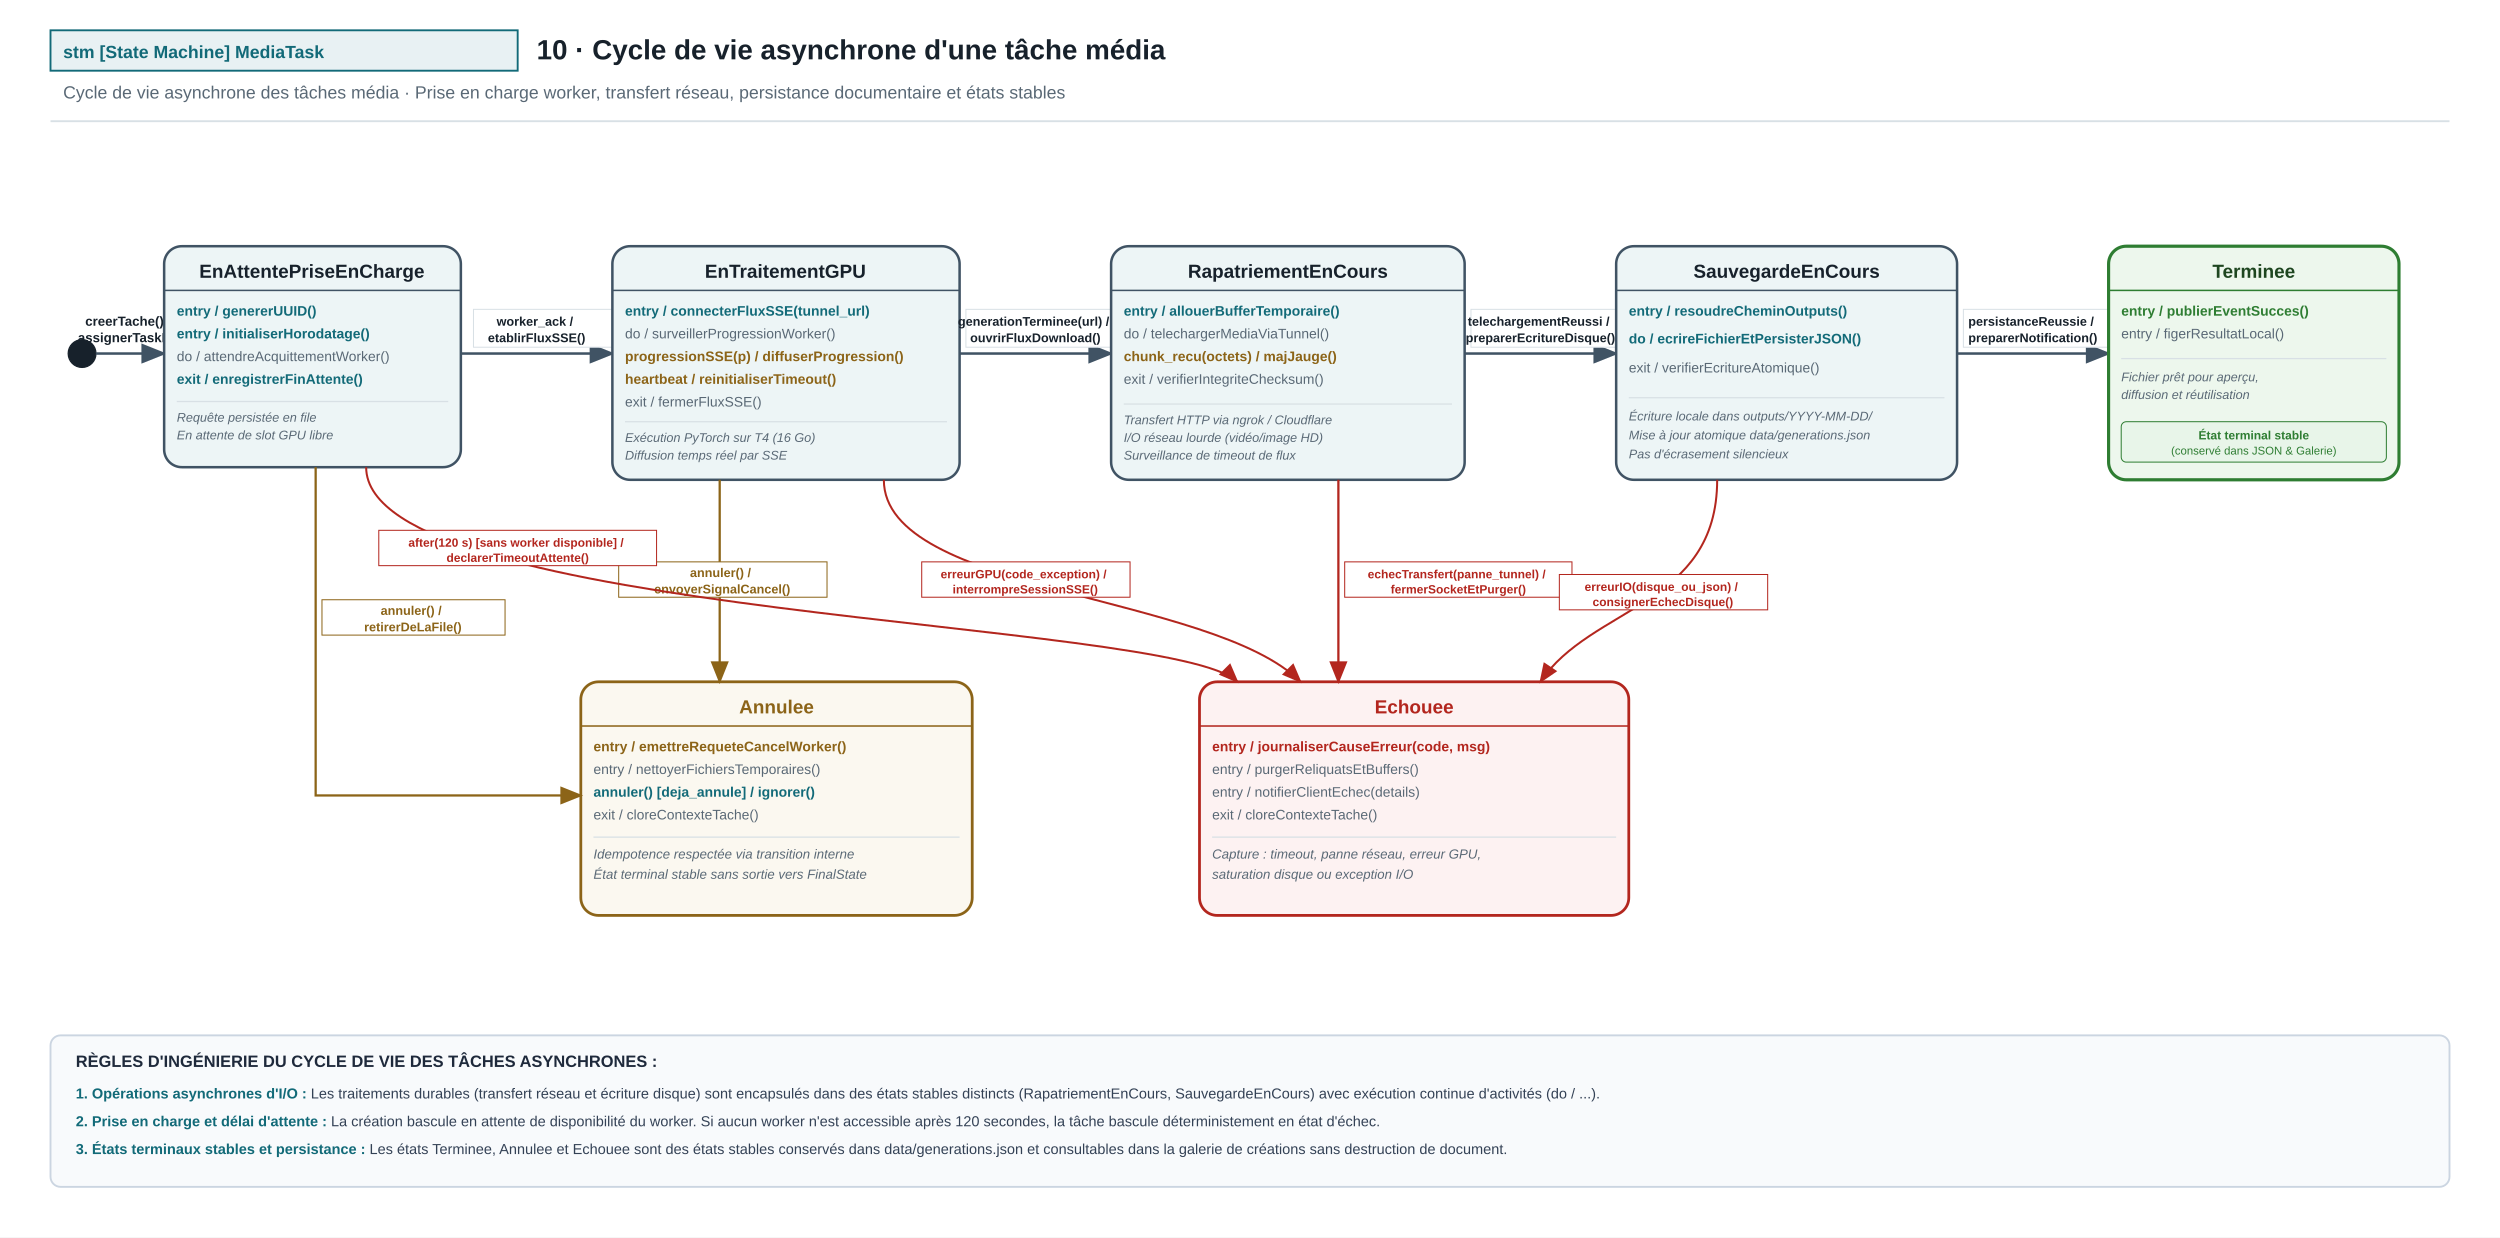
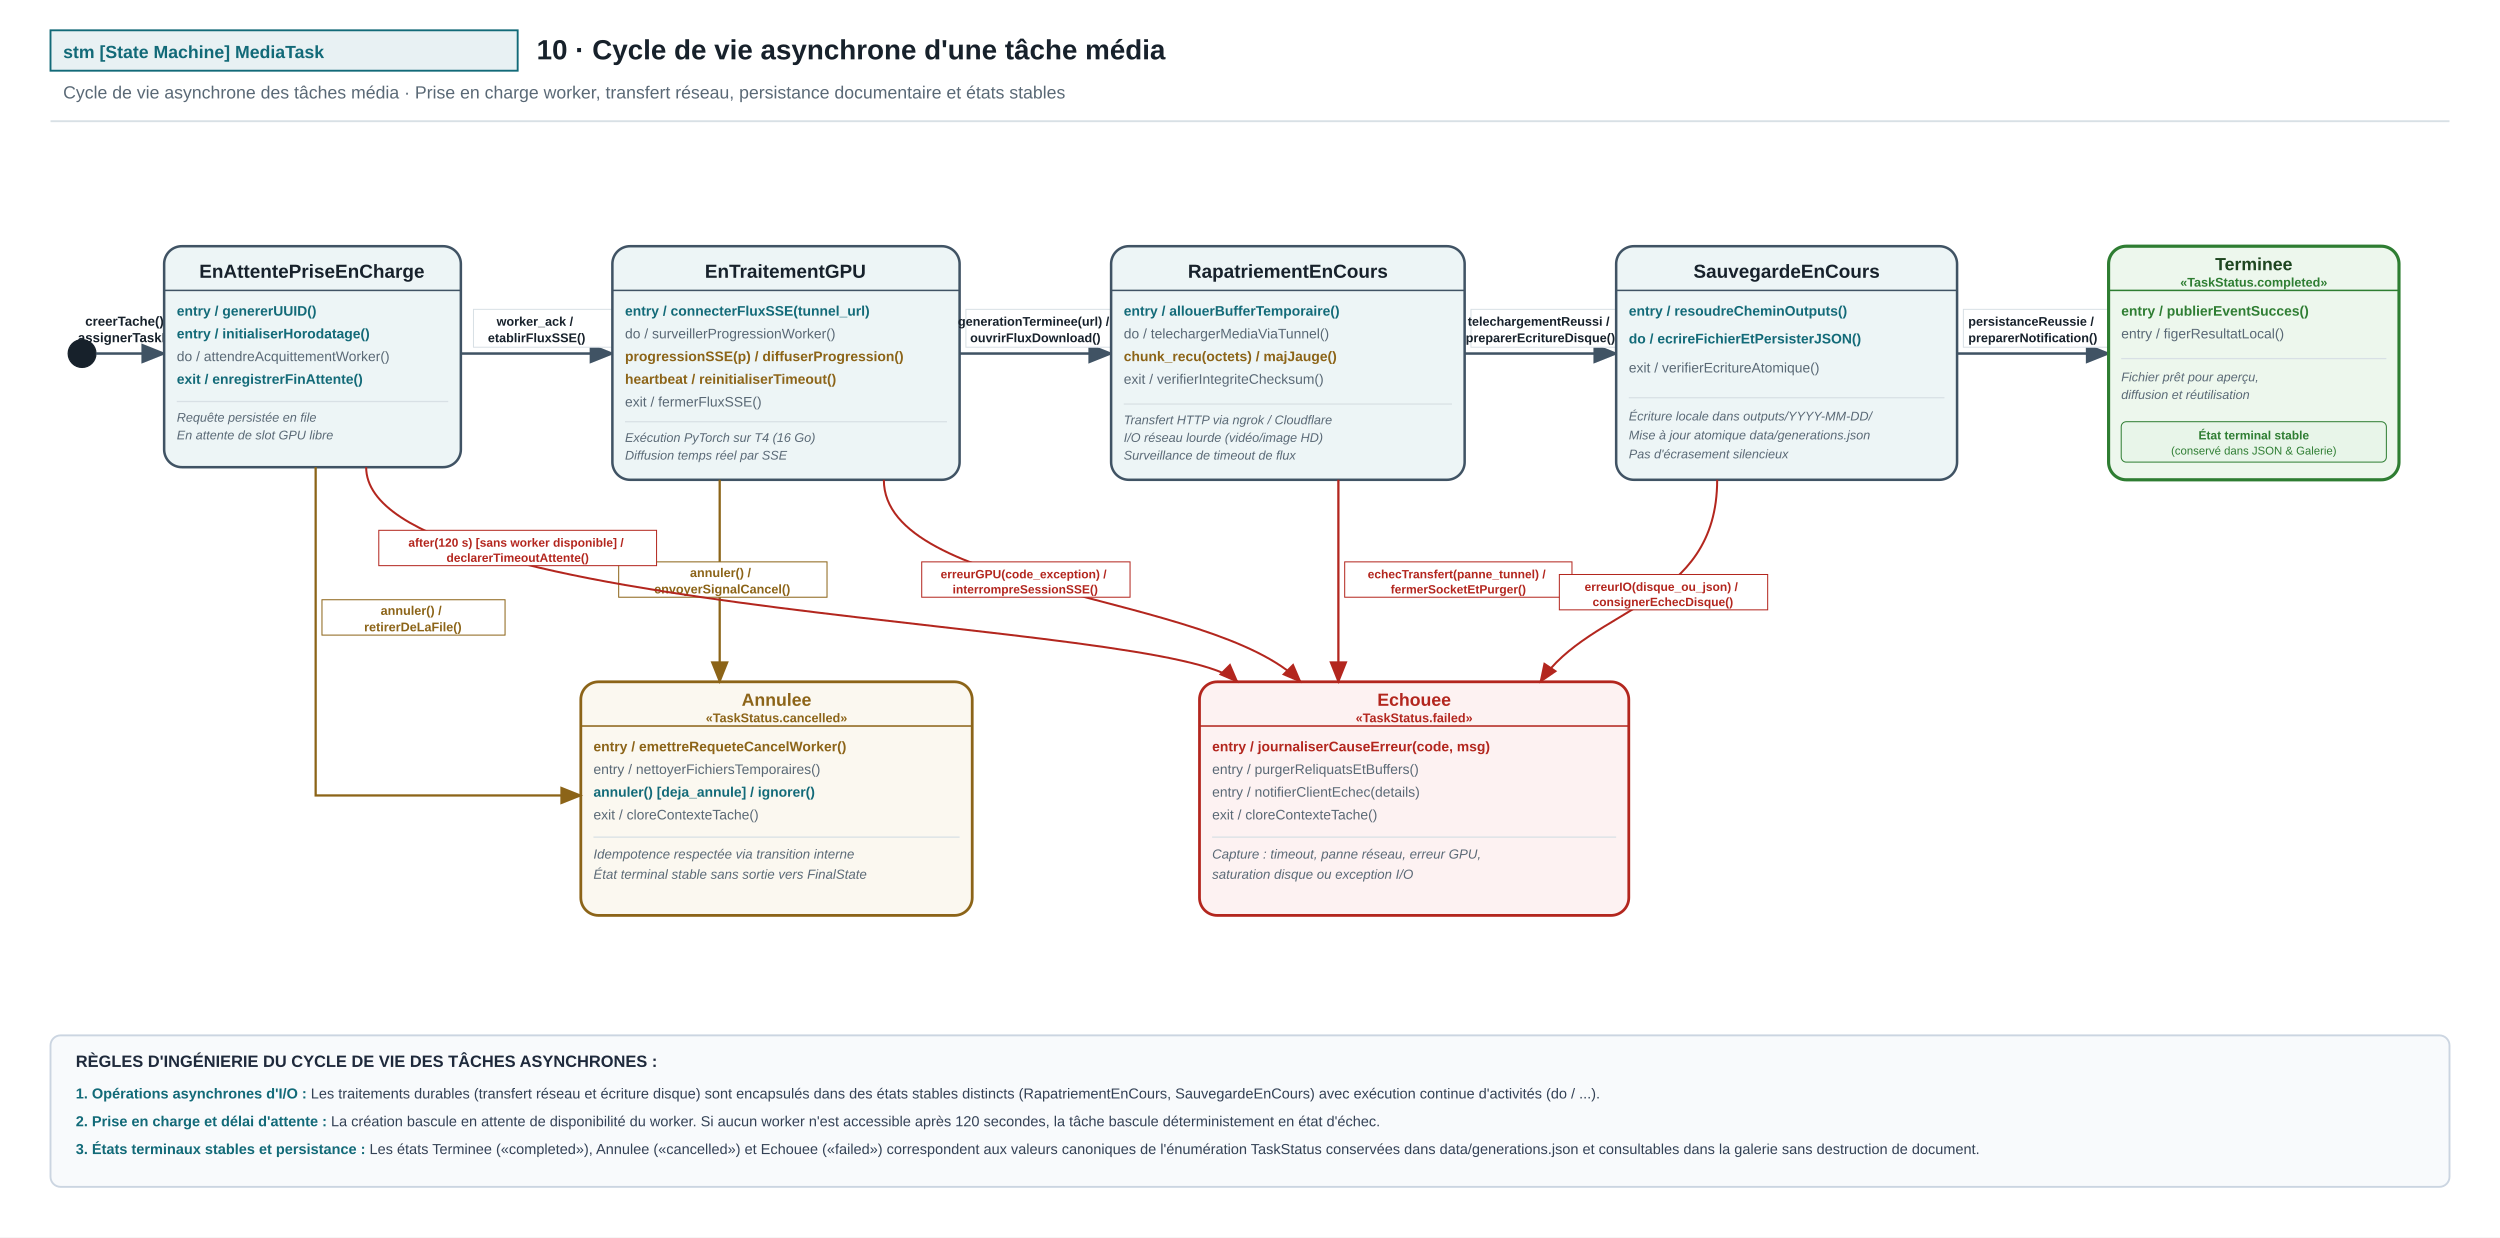
<svg xmlns="http://www.w3.org/2000/svg" width="1980" height="980" viewBox="0 0 1980 980">
  <defs>
    <marker id="arrow" markerWidth="10" markerHeight="8" refX="9" refY="4" orient="auto">
      <path d="M0 0 L10 4 L0 8 Z" fill="#405364" />
    </marker>
    <marker id="arrowRed" markerWidth="10" markerHeight="8" refX="9" refY="4" orient="auto">
      <path d="M0 0 L10 4 L0 8 Z" fill="#B3261E" />
    </marker>
    <marker id="arrowAmber" markerWidth="10" markerHeight="8" refX="9" refY="4" orient="auto">
      <path d="M0 0 L10 4 L0 8 Z" fill="#8C6418" />
    </marker>
    <marker id="openArrow" markerWidth="10" markerHeight="8" refX="9" refY="4" orient="auto">
      <path d="M1 0.8 L9 4 L1 7.2" fill="none" stroke="#405364" stroke-width="1.5" />
    </marker>
  </defs>
  <rect x="0" y="0" width="100%" height="100%" fill="#FFFFFF" />
  <rect x="40" y="24" width="370" height="32" rx="0" fill="#E8F1F3" stroke="#126A78" stroke-width="1.5" />
  <text x="50" y="46" font-family="Arial, sans-serif" font-size="14" font-weight="700" fill="#126A78">stm [State Machine] MediaTask</text>
  <text x="425" y="47" font-family="Arial, sans-serif" font-size="22" font-weight="700" fill="#17212B">10 · Cycle de vie asynchrone d'une tâche média</text>
  <text x="50" y="78" font-family="Arial, sans-serif" font-size="14" fill="#596875">Cycle de vie asynchrone des tâches média · Prise en charge worker, transfert réseau, persistance documentaire et états stables</text>
  <line x1="40" y1="96" x2="1940" y2="96" stroke="#D8E0E5" stroke-width="1.5" />
  <circle cx="65" cy="280" r="11" fill="#17212B" stroke="#17212B" stroke-width="1" />
  <path d="M76 280 L130 280" fill="none" stroke="#405364" stroke-width="2" marker-end="url(#arrow)" />
  <rect x="70" y="240" width="100" height="30" fill="#FFFFFF" stroke="#FFFFFF" stroke-width="0" />
  <text x="103" y="258" text-anchor="middle" font-family="Arial, sans-serif" font-size="10.5" font-weight="600" fill="#17212B">
    <tspan x="103" dy="0">creerTache() /</tspan>
    <tspan x="103" dy="13">assignerTaskId()</tspan>
  </text>
  <rect x="130" y="195" width="235" height="175" rx="14" fill="#EDF5F6" stroke="#405364" stroke-width="2" />
  <text x="247" y="220" text-anchor="middle" font-family="Arial, sans-serif" font-size="15" font-weight="700" fill="#17212B">EnAttentePriseEnCharge</text>
  <line x1="130" y1="230" x2="365" y2="230" stroke="#405364" stroke-width="1.2" />
  <text x="140" y="250" text-anchor="start" font-family="Arial, sans-serif" font-size="11" font-weight="600" fill="#126A78">entry / genererUUID()</text>
  <text x="140" y="268" text-anchor="start" font-family="Arial, sans-serif" font-size="11" font-weight="600" fill="#126A78">entry / initialiserHorodatage()</text>
  <text x="140" y="286" text-anchor="start" font-family="Arial, sans-serif" font-size="11" fill="#596875">do / attendreAcquittementWorker()</text>
  <text x="140" y="304" text-anchor="start" font-family="Arial, sans-serif" font-size="11" font-weight="600" fill="#126A78">exit / enregistrerFinAttente()</text>
  <line x1="140" y1="318" x2="355" y2="318" stroke="#D8E0E5" stroke-width="1" />
  <text x="140" y="334" text-anchor="start" font-family="Arial, sans-serif" font-size="10" font-style="italic" fill="#596875">Requête persistée en file</text>
  <text x="140" y="348" text-anchor="start" font-family="Arial, sans-serif" font-size="10" font-style="italic" fill="#596875">En attente de slot GPU libre</text>
  <path d="M365 280 L485 280" fill="none" stroke="#405364" stroke-width="2" marker-end="url(#arrow)" />
  <rect x="375" y="245" width="110" height="30" fill="#FFFFFF" stroke="#D8E0E5" stroke-width="0.8" />
  <text x="425" y="258" text-anchor="middle" font-family="Arial, sans-serif" font-size="10" font-weight="600" fill="#17212B">
    <tspan x="425" dy="0">worker_ack /</tspan>
    <tspan x="425" dy="13">etablirFluxSSE()</tspan>
  </text>
  <rect x="485" y="195" width="275" height="185" rx="14" fill="#EDF5F6" stroke="#405364" stroke-width="2" />
  <text x="622" y="220" text-anchor="middle" font-family="Arial, sans-serif" font-size="15" font-weight="700" fill="#17212B">EnTraitementGPU</text>
  <line x1="485" y1="230" x2="760" y2="230" stroke="#405364" stroke-width="1.2" />
  <text x="495" y="250" text-anchor="start" font-family="Arial, sans-serif" font-size="11" font-weight="600" fill="#126A78">entry / connecterFluxSSE(tunnel_url)</text>
  <text x="495" y="268" text-anchor="start" font-family="Arial, sans-serif" font-size="11" fill="#596875">do / surveillerProgressionWorker()</text>
  <text x="495" y="286" text-anchor="start" font-family="Arial, sans-serif" font-size="11" font-weight="600" fill="#8C6418">progressionSSE(p) / diffuserProgression()</text>
  <text x="495" y="304" text-anchor="start" font-family="Arial, sans-serif" font-size="11" font-weight="600" fill="#8C6418">heartbeat / reinitialiserTimeout()</text>
  <text x="495" y="322" text-anchor="start" font-family="Arial, sans-serif" font-size="11" fill="#596875">exit / fermerFluxSSE()</text>
  <line x1="495" y1="334" x2="750" y2="334" stroke="#D8E0E5" stroke-width="1" />
  <text x="495" y="350" text-anchor="start" font-family="Arial, sans-serif" font-size="10" font-style="italic" fill="#596875">Exécution PyTorch sur T4 (16 Go)</text>
  <text x="495" y="364" text-anchor="start" font-family="Arial, sans-serif" font-size="10" font-style="italic" fill="#596875">Diffusion temps réel par SSE</text>
  <path d="M760 280 L880 280" fill="none" stroke="#405364" stroke-width="2" marker-end="url(#arrow)" />
  <rect x="765" y="245" width="130" height="30" fill="#FFFFFF" stroke="#D8E0E5" stroke-width="0.8" />
  <text x="820" y="258" text-anchor="middle" font-family="Arial, sans-serif" font-size="10" font-weight="600" fill="#17212B">
    <tspan x="820" dy="0">generationTerminee(url) /</tspan>
    <tspan x="820" dy="13">ouvrirFluxDownload()</tspan>
  </text>
  <rect x="880" y="195" width="280" height="185" rx="14" fill="#EDF5F6" stroke="#405364" stroke-width="2" />
  <text x="1020" y="220" text-anchor="middle" font-family="Arial, sans-serif" font-size="15" font-weight="700" fill="#17212B">RapatriementEnCours</text>
  <line x1="880" y1="230" x2="1160" y2="230" stroke="#405364" stroke-width="1.2" />
  <text x="890" y="250" text-anchor="start" font-family="Arial, sans-serif" font-size="11" font-weight="600" fill="#126A78">entry / allouerBufferTemporaire()</text>
  <text x="890" y="268" text-anchor="start" font-family="Arial, sans-serif" font-size="11" fill="#596875">do / telechargerMediaViaTunnel()</text>
  <text x="890" y="286" text-anchor="start" font-family="Arial, sans-serif" font-size="11" font-weight="600" fill="#8C6418">chunk_recu(octets) / majJauge()</text>
  <text x="890" y="304" text-anchor="start" font-family="Arial, sans-serif" font-size="11" fill="#596875">exit / verifierIntegriteChecksum()</text>
  <line x1="890" y1="320" x2="1150" y2="320" stroke="#D8E0E5" stroke-width="1" />
  <text x="890" y="336" text-anchor="start" font-family="Arial, sans-serif" font-size="10" font-style="italic" fill="#596875">Transfert HTTP via ngrok / Cloudflare</text>
  <text x="890" y="350" text-anchor="start" font-family="Arial, sans-serif" font-size="10" font-style="italic" fill="#596875">I/O réseau lourde (vidéo/image HD)</text>
  <text x="890" y="364" text-anchor="start" font-family="Arial, sans-serif" font-size="10" font-style="italic" fill="#596875">Surveillance de timeout de flux</text>
  <path d="M1160 280 L1280 280" fill="none" stroke="#405364" stroke-width="2" marker-end="url(#arrow)" />
  <rect x="1165" y="245" width="130" height="30" fill="#FFFFFF" stroke="#D8E0E5" stroke-width="0.8" />
  <text x="1220" y="258" text-anchor="middle" font-family="Arial, sans-serif" font-size="10" font-weight="600" fill="#17212B">
    <tspan x="1220" dy="0">telechargementReussi /</tspan>
    <tspan x="1220" dy="13">preparerEcritureDisque()</tspan>
  </text>
  <rect x="1280" y="195" width="270" height="185" rx="14" fill="#EDF5F6" stroke="#405364" stroke-width="2" />
  <text x="1415" y="220" text-anchor="middle" font-family="Arial, sans-serif" font-size="15" font-weight="700" fill="#17212B">SauvegardeEnCours</text>
  <line x1="1280" y1="230" x2="1550" y2="230" stroke="#405364" stroke-width="1.2" />
  <text x="1290" y="250" text-anchor="start" font-family="Arial, sans-serif" font-size="11" font-weight="600" fill="#126A78">entry / resoudreCheminOutputs()</text>
  <text x="1290" y="272" text-anchor="start" font-family="Arial, sans-serif" font-size="11" font-weight="600" fill="#126A78">do / ecrireFichierEtPersisterJSON()</text>
  <text x="1290" y="295" text-anchor="start" font-family="Arial, sans-serif" font-size="11" fill="#596875">exit / verifierEcritureAtomique()</text>
  <line x1="1290" y1="315" x2="1540" y2="315" stroke="#D8E0E5" stroke-width="1" />
  <text x="1290" y="333" text-anchor="start" font-family="Arial, sans-serif" font-size="10" font-style="italic" fill="#596875">Écriture locale dans outputs/YYYY-MM-DD/</text>
  <text x="1290" y="348" text-anchor="start" font-family="Arial, sans-serif" font-size="10" font-style="italic" fill="#596875">Mise à jour atomique data/generations.json</text>
  <text x="1290" y="363" text-anchor="start" font-family="Arial, sans-serif" font-size="10" font-style="italic" fill="#596875">Pas d'écrasement silencieux</text>
  <path d="M1550 280 L1670 280" fill="none" stroke="#405364" stroke-width="2" marker-end="url(#arrow)" />
  <rect x="1555" y="245" width="125" height="30" fill="#FFFFFF" stroke="#D8E0E5" stroke-width="0.8" />
  <text x="1610" y="258" text-anchor="middle" font-family="Arial, sans-serif" font-size="10" font-weight="600" fill="#17212B">
    <tspan x="1610" dy="0">persistanceReussie /</tspan>
    <tspan x="1610" dy="13">preparerNotification()</tspan>
  </text>
  <rect x="1670" y="195" width="230" height="185" rx="14" fill="#EDF7ED" stroke="#2E7D32" stroke-width="2.5" />
-   <text x="1785" y="220" text-anchor="middle" font-family="Arial, sans-serif" font-size="15" font-weight="700" fill="#1E4620">Terminee</text>
+   <text x="1785" y="214" text-anchor="middle" font-family="Arial, sans-serif" font-size="14" font-weight="700" fill="#1E4620">Terminee</text>
+   <text x="1785" y="227" text-anchor="middle" font-family="Arial, sans-serif" font-size="10" font-weight="600" fill="#2E7D32">«TaskStatus.completed»</text>
  <line x1="1670" y1="230" x2="1900" y2="230" stroke="#2E7D32" stroke-width="1.2" />
  <text x="1680" y="250" text-anchor="start" font-family="Arial, sans-serif" font-size="11" font-weight="600" fill="#2E7D32">entry / publierEventSucces()</text>
  <text x="1680" y="268" text-anchor="start" font-family="Arial, sans-serif" font-size="11" fill="#596875">entry / figerResultatLocal()</text>
  <line x1="1680" y1="284" x2="1890" y2="284" stroke="#D8E0E5" stroke-width="1" />
  <text x="1680" y="302" text-anchor="start" font-family="Arial, sans-serif" font-size="10" font-style="italic" fill="#596875">Fichier prêt pour aperçu,</text>
  <text x="1680" y="316" text-anchor="start" font-family="Arial, sans-serif" font-size="10" font-style="italic" fill="#596875">diffusion et réutilisation</text>
  <rect x="1680" y="334" width="210" height="32" rx="4" fill="#E8F5E9" stroke="#2E7D32" stroke-width="0.8" />
  <text x="1785" y="348" text-anchor="middle" font-family="Arial, sans-serif" font-size="9.5" font-weight="600" fill="#2E7D32">État terminal stable</text>
  <text x="1785" y="360" text-anchor="middle" font-family="Arial, sans-serif" font-size="9" fill="#2E7D32">(conservé dans JSON &amp; Galerie)</text>
  <rect x="460" y="540" width="310" height="185" rx="14" fill="#FBF8F0" stroke="#8C6418" stroke-width="2.2" />
-   <text x="615" y="565" text-anchor="middle" font-family="Arial, sans-serif" font-size="15" font-weight="700" fill="#8C6418">Annulee</text>
+   <text x="615" y="559" text-anchor="middle" font-family="Arial, sans-serif" font-size="14" font-weight="700" fill="#8C6418">Annulee</text>
+   <text x="615" y="572" text-anchor="middle" font-family="Arial, sans-serif" font-size="10" font-weight="600" fill="#8C6418">«TaskStatus.cancelled»</text>
  <line x1="460" y1="575" x2="770" y2="575" stroke="#8C6418" stroke-width="1.2" />
  <text x="470" y="595" text-anchor="start" font-family="Arial, sans-serif" font-size="11" font-weight="600" fill="#8C6418">entry / emettreRequeteCancelWorker()</text>
  <text x="470" y="613" text-anchor="start" font-family="Arial, sans-serif" font-size="11" fill="#596875">entry / nettoyerFichiersTemporaires()</text>
  <text x="470" y="631" text-anchor="start" font-family="Arial, sans-serif" font-size="11" font-weight="600" fill="#126A78">annuler() [deja_annule] / ignorer()</text>
  <text x="470" y="649" text-anchor="start" font-family="Arial, sans-serif" font-size="11" fill="#596875">exit / cloreContexteTache()</text>
  <line x1="470" y1="663" x2="760" y2="663" stroke="#D8E0E5" stroke-width="1" />
  <text x="470" y="680" text-anchor="start" font-family="Arial, sans-serif" font-size="10.5" font-style="italic" fill="#596875">Idempotence respectée via transition interne</text>
  <text x="470" y="696" text-anchor="start" font-family="Arial, sans-serif" font-size="10.5" font-style="italic" fill="#596875">État terminal stable sans sortie vers FinalState</text>
  <rect x="950" y="540" width="340" height="185" rx="14" fill="#FDF2F2" stroke="#B3261E" stroke-width="2.2" />
-   <text x="1120" y="565" text-anchor="middle" font-family="Arial, sans-serif" font-size="15" font-weight="700" fill="#B3261E">Echouee</text>
+   <text x="1120" y="559" text-anchor="middle" font-family="Arial, sans-serif" font-size="14" font-weight="700" fill="#B3261E">Echouee</text>
+   <text x="1120" y="572" text-anchor="middle" font-family="Arial, sans-serif" font-size="10" font-weight="600" fill="#B3261E">«TaskStatus.failed»</text>
  <line x1="950" y1="575" x2="1290" y2="575" stroke="#B3261E" stroke-width="1.2" />
  <text x="960" y="595" text-anchor="start" font-family="Arial, sans-serif" font-size="11" font-weight="600" fill="#B3261E">entry / journaliserCauseErreur(code, msg)</text>
  <text x="960" y="613" text-anchor="start" font-family="Arial, sans-serif" font-size="11" fill="#596875">entry / purgerReliquatsEtBuffers()</text>
  <text x="960" y="631" text-anchor="start" font-family="Arial, sans-serif" font-size="11" fill="#596875">entry / notifierClientEchec(details)</text>
  <text x="960" y="649" text-anchor="start" font-family="Arial, sans-serif" font-size="11" fill="#596875">exit / cloreContexteTache()</text>
  <line x1="960" y1="663" x2="1280" y2="663" stroke="#D8E0E5" stroke-width="1" />
  <text x="960" y="680" text-anchor="start" font-family="Arial, sans-serif" font-size="10.5" font-style="italic" fill="#596875">Capture : timeout, panne réseau, erreur GPU,</text>
  <text x="960" y="696" text-anchor="start" font-family="Arial, sans-serif" font-size="10.5" font-style="italic" fill="#596875">saturation disque ou exception I/O</text>
  <path d="M250 370 L250 630 L460 630" fill="none" stroke="#8C6418" stroke-width="1.8" marker-end="url(#arrowAmber)" />
  <rect x="255" y="475" width="145" height="28" fill="#FFFFFF" stroke="#8C6418" stroke-width="0.8" />
  <text x="327" y="487" text-anchor="middle" font-family="Arial, sans-serif" font-size="10" font-weight="600" fill="#8C6418">
    <tspan x="327" dy="0">annuler() /</tspan>
    <tspan x="327" dy="13">retirerDeLaFile()</tspan>
  </text>
  <path d="M570 380 L570 540" fill="none" stroke="#8C6418" stroke-width="1.8" marker-end="url(#arrowAmber)" />
  <rect x="490" y="445" width="165" height="28" fill="#FFFFFF" stroke="#8C6418" stroke-width="0.8" />
  <text x="572" y="457" text-anchor="middle" font-family="Arial, sans-serif" font-size="10" font-weight="600" fill="#8C6418">
    <tspan x="572" dy="0">annuler() /</tspan>
    <tspan x="572" dy="13">envoyerSignalCancel()</tspan>
  </text>
  <path d="M290 370 C 290 490, 930 490, 980 540" fill="none" stroke="#B3261E" stroke-width="1.6" marker-end="url(#arrowRed)" />
  <rect x="300" y="420" width="220" height="28" fill="#FFFFFF" stroke="#B3261E" stroke-width="0.8" />
  <text x="410" y="433" text-anchor="middle" font-family="Arial, sans-serif" font-size="9.5" font-weight="600" fill="#B3261E">
    <tspan x="410" dy="0">after(120 s) [sans worker disponible] /</tspan>
    <tspan x="410" dy="12">declarerTimeoutAttente()</tspan>
  </text>
  <path d="M700 380 C 700 470, 960 470, 1030 540" fill="none" stroke="#B3261E" stroke-width="1.6" marker-end="url(#arrowRed)" />
  <rect x="730" y="445" width="165" height="28" fill="#FFFFFF" stroke="#B3261E" stroke-width="0.8" />
  <text x="812" y="458" text-anchor="middle" font-family="Arial, sans-serif" font-size="9.5" font-weight="600" fill="#B3261E">
    <tspan x="812" dy="0">erreurGPU(code_exception) /</tspan>
    <tspan x="812" dy="12">interrompreSessionSSE()</tspan>
  </text>
  <path d="M1060 380 L1060 540" fill="none" stroke="#B3261E" stroke-width="1.8" marker-end="url(#arrowRed)" />
  <rect x="1065" y="445" width="180" height="28" fill="#FFFFFF" stroke="#B3261E" stroke-width="0.8" />
  <text x="1155" y="458" text-anchor="middle" font-family="Arial, sans-serif" font-size="9.5" font-weight="600" fill="#B3261E">
    <tspan x="1155" dy="0">echecTransfert(panne_tunnel) /</tspan>
    <tspan x="1155" dy="12">fermerSocketEtPurger()</tspan>
  </text>
  <path d="M1360 380 C 1360 480, 1260 480, 1220 540" fill="none" stroke="#B3261E" stroke-width="1.6" marker-end="url(#arrowRed)" />
  <rect x="1235" y="455" width="165" height="28" fill="#FFFFFF" stroke="#B3261E" stroke-width="0.8" />
  <text x="1317" y="468" text-anchor="middle" font-family="Arial, sans-serif" font-size="9.5" font-weight="600" fill="#B3261E">
    <tspan x="1317" dy="0">erreurIO(disque_ou_json) /</tspan>
    <tspan x="1317" dy="12">consignerEchecDisque()</tspan>
  </text>
  <rect x="40" y="820" width="1900" height="120" rx="8" fill="#F8FAFC" stroke="#CBD5E1" stroke-width="1.5" />
  <text x="60" y="845" font-family="Arial, sans-serif" font-size="13" font-weight="700" fill="#1E293B">RÈGLES D'INGÉNIERIE DU CYCLE DE VIE DES TÂCHES ASYNCHRONES :</text>
  <text x="60" y="870" font-family="Arial, sans-serif" font-size="11.5" fill="#334155">
    <tspan font-weight="700" fill="#126A78">1. Opérations asynchrones d'I/O :</tspan> Les traitements durables (transfert réseau et écriture disque) sont encapsulés dans des états stables distincts (RapatriementEnCours, SauvegardeEnCours) avec exécution continue d'activités (do / ...).</text>
  <text x="60" y="892" font-family="Arial, sans-serif" font-size="11.5" fill="#334155">
    <tspan font-weight="700" fill="#126A78">2. Prise en charge et délai d'attente :</tspan> La création bascule en attente de disponibilité du worker. Si aucun worker n'est accessible après 120 secondes, la tâche bascule déterministement en état d'échec.</text>
  <text x="60" y="914" font-family="Arial, sans-serif" font-size="11.5" fill="#334155">
-     <tspan font-weight="700" fill="#126A78">3. États terminaux stables et persistance :</tspan> Les états Terminee, Annulee et Echouee sont des états stables conservés dans data/generations.json et consultables dans la galerie de créations sans destruction de document.</text>
+     <tspan font-weight="700" fill="#126A78">3. États terminaux stables et persistance :</tspan> Les états Terminee («completed»), Annulee («cancelled») et Echouee («failed») correspondent aux valeurs canoniques de l'énumération TaskStatus conservées dans data/generations.json et consultables dans la galerie sans destruction de document.</text>
</svg>
